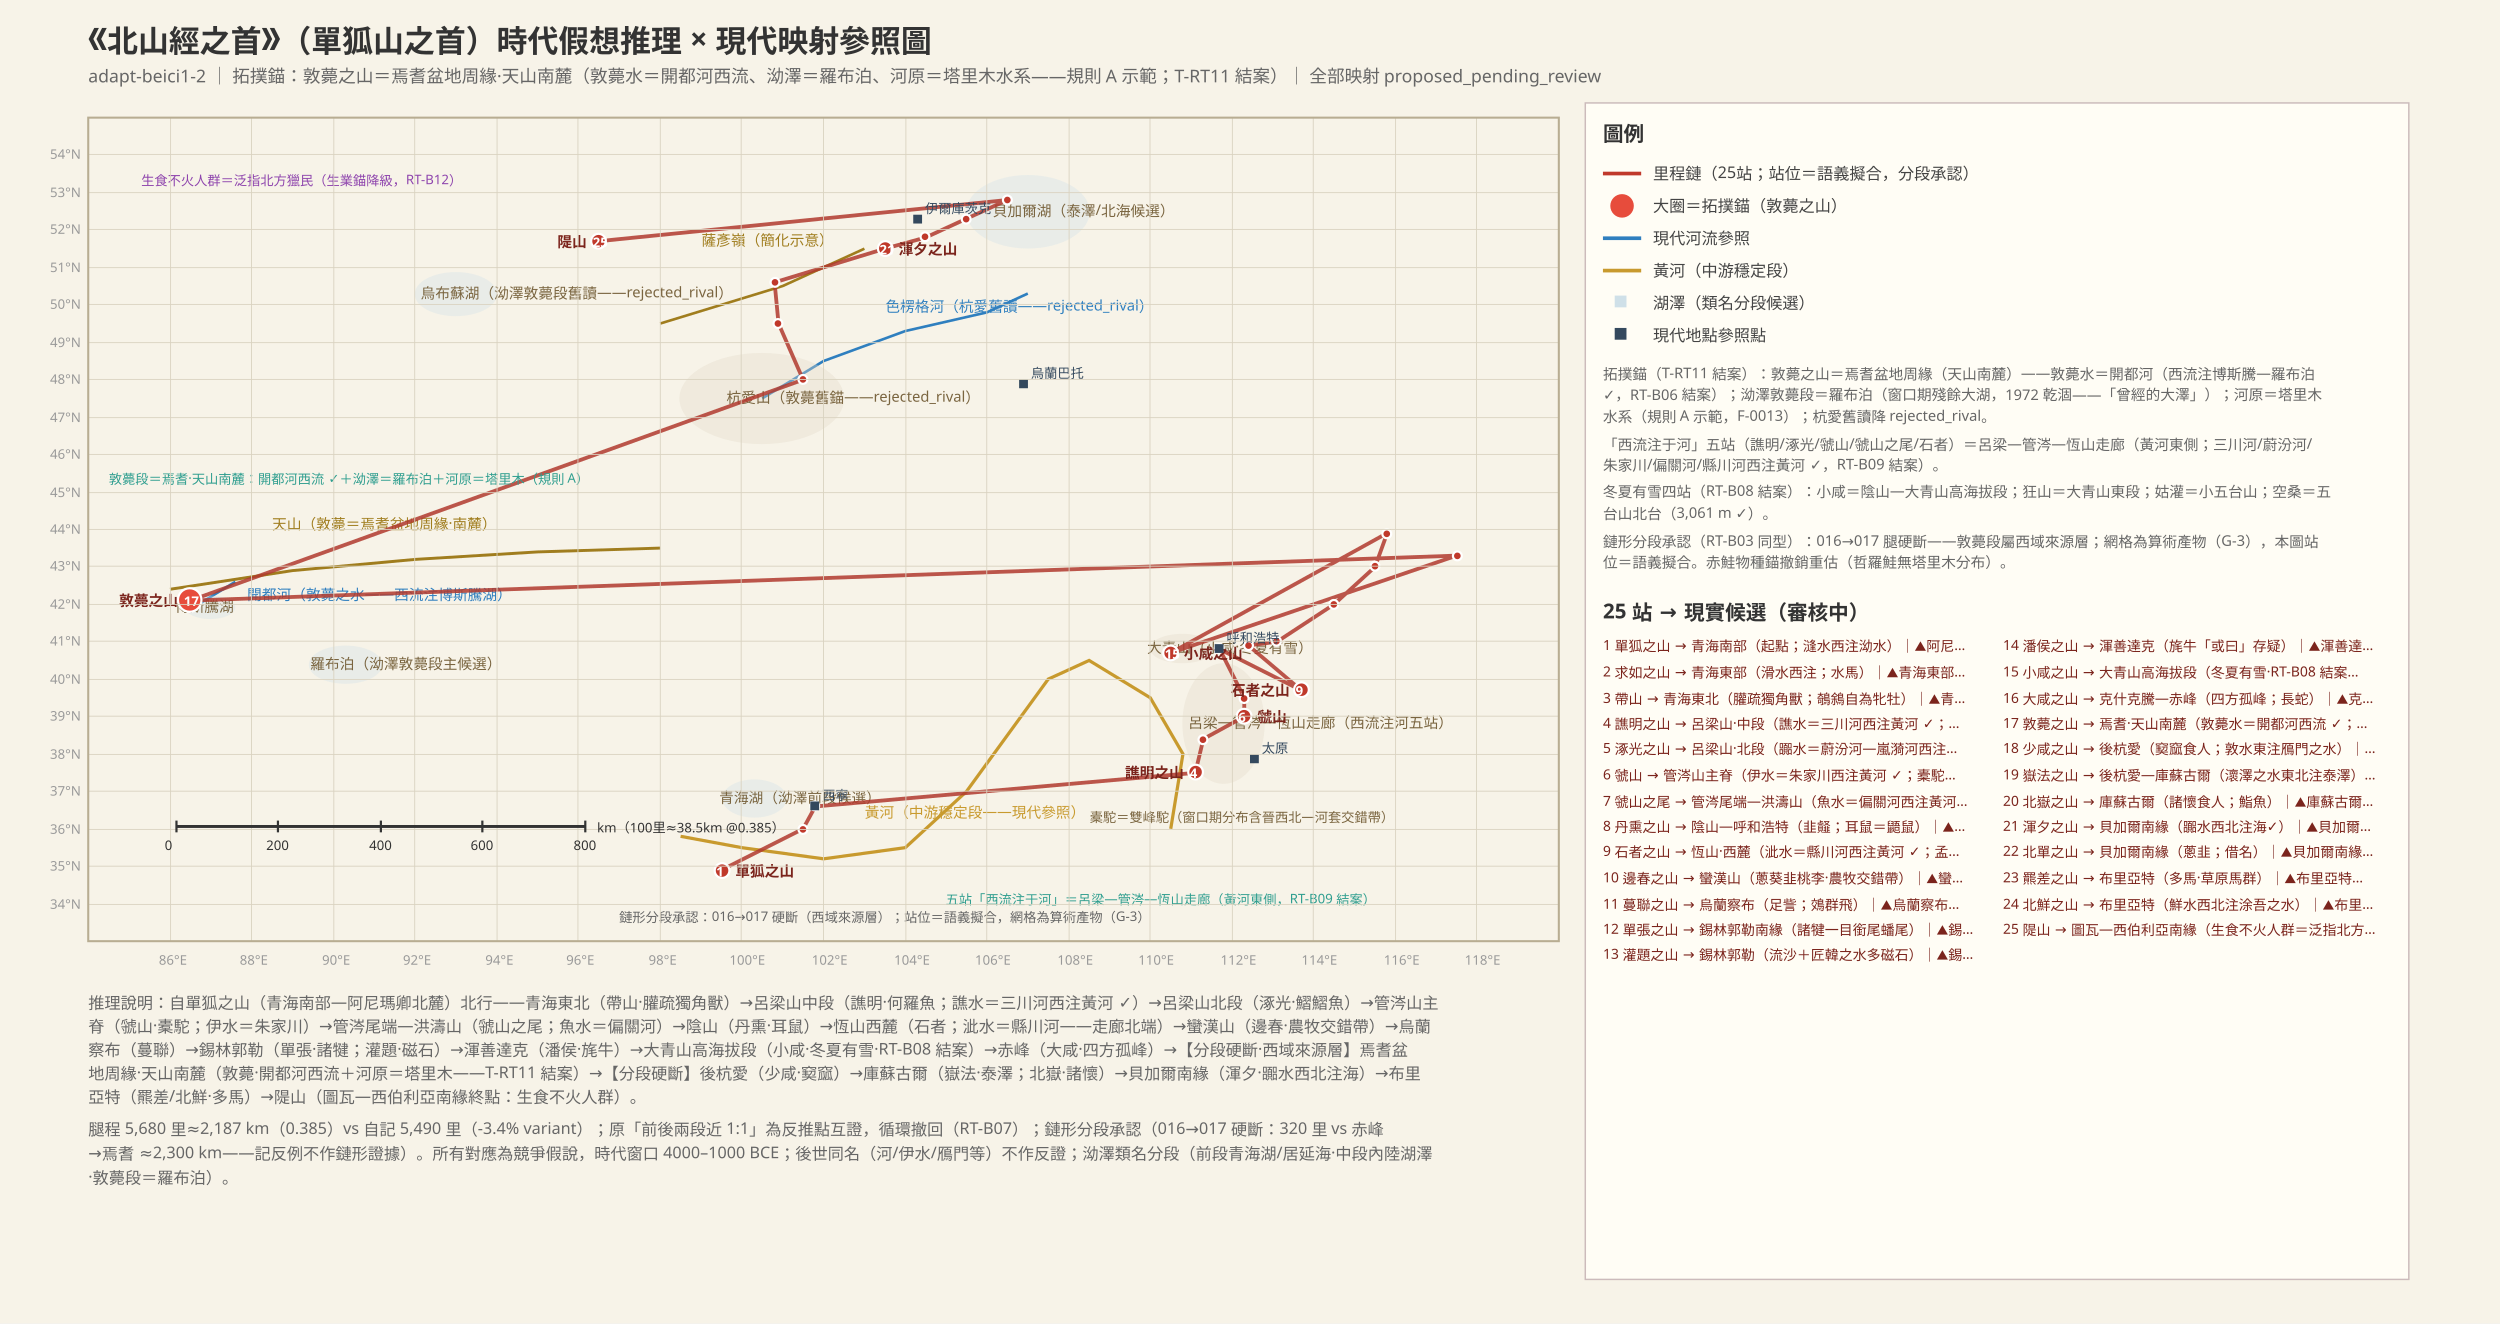
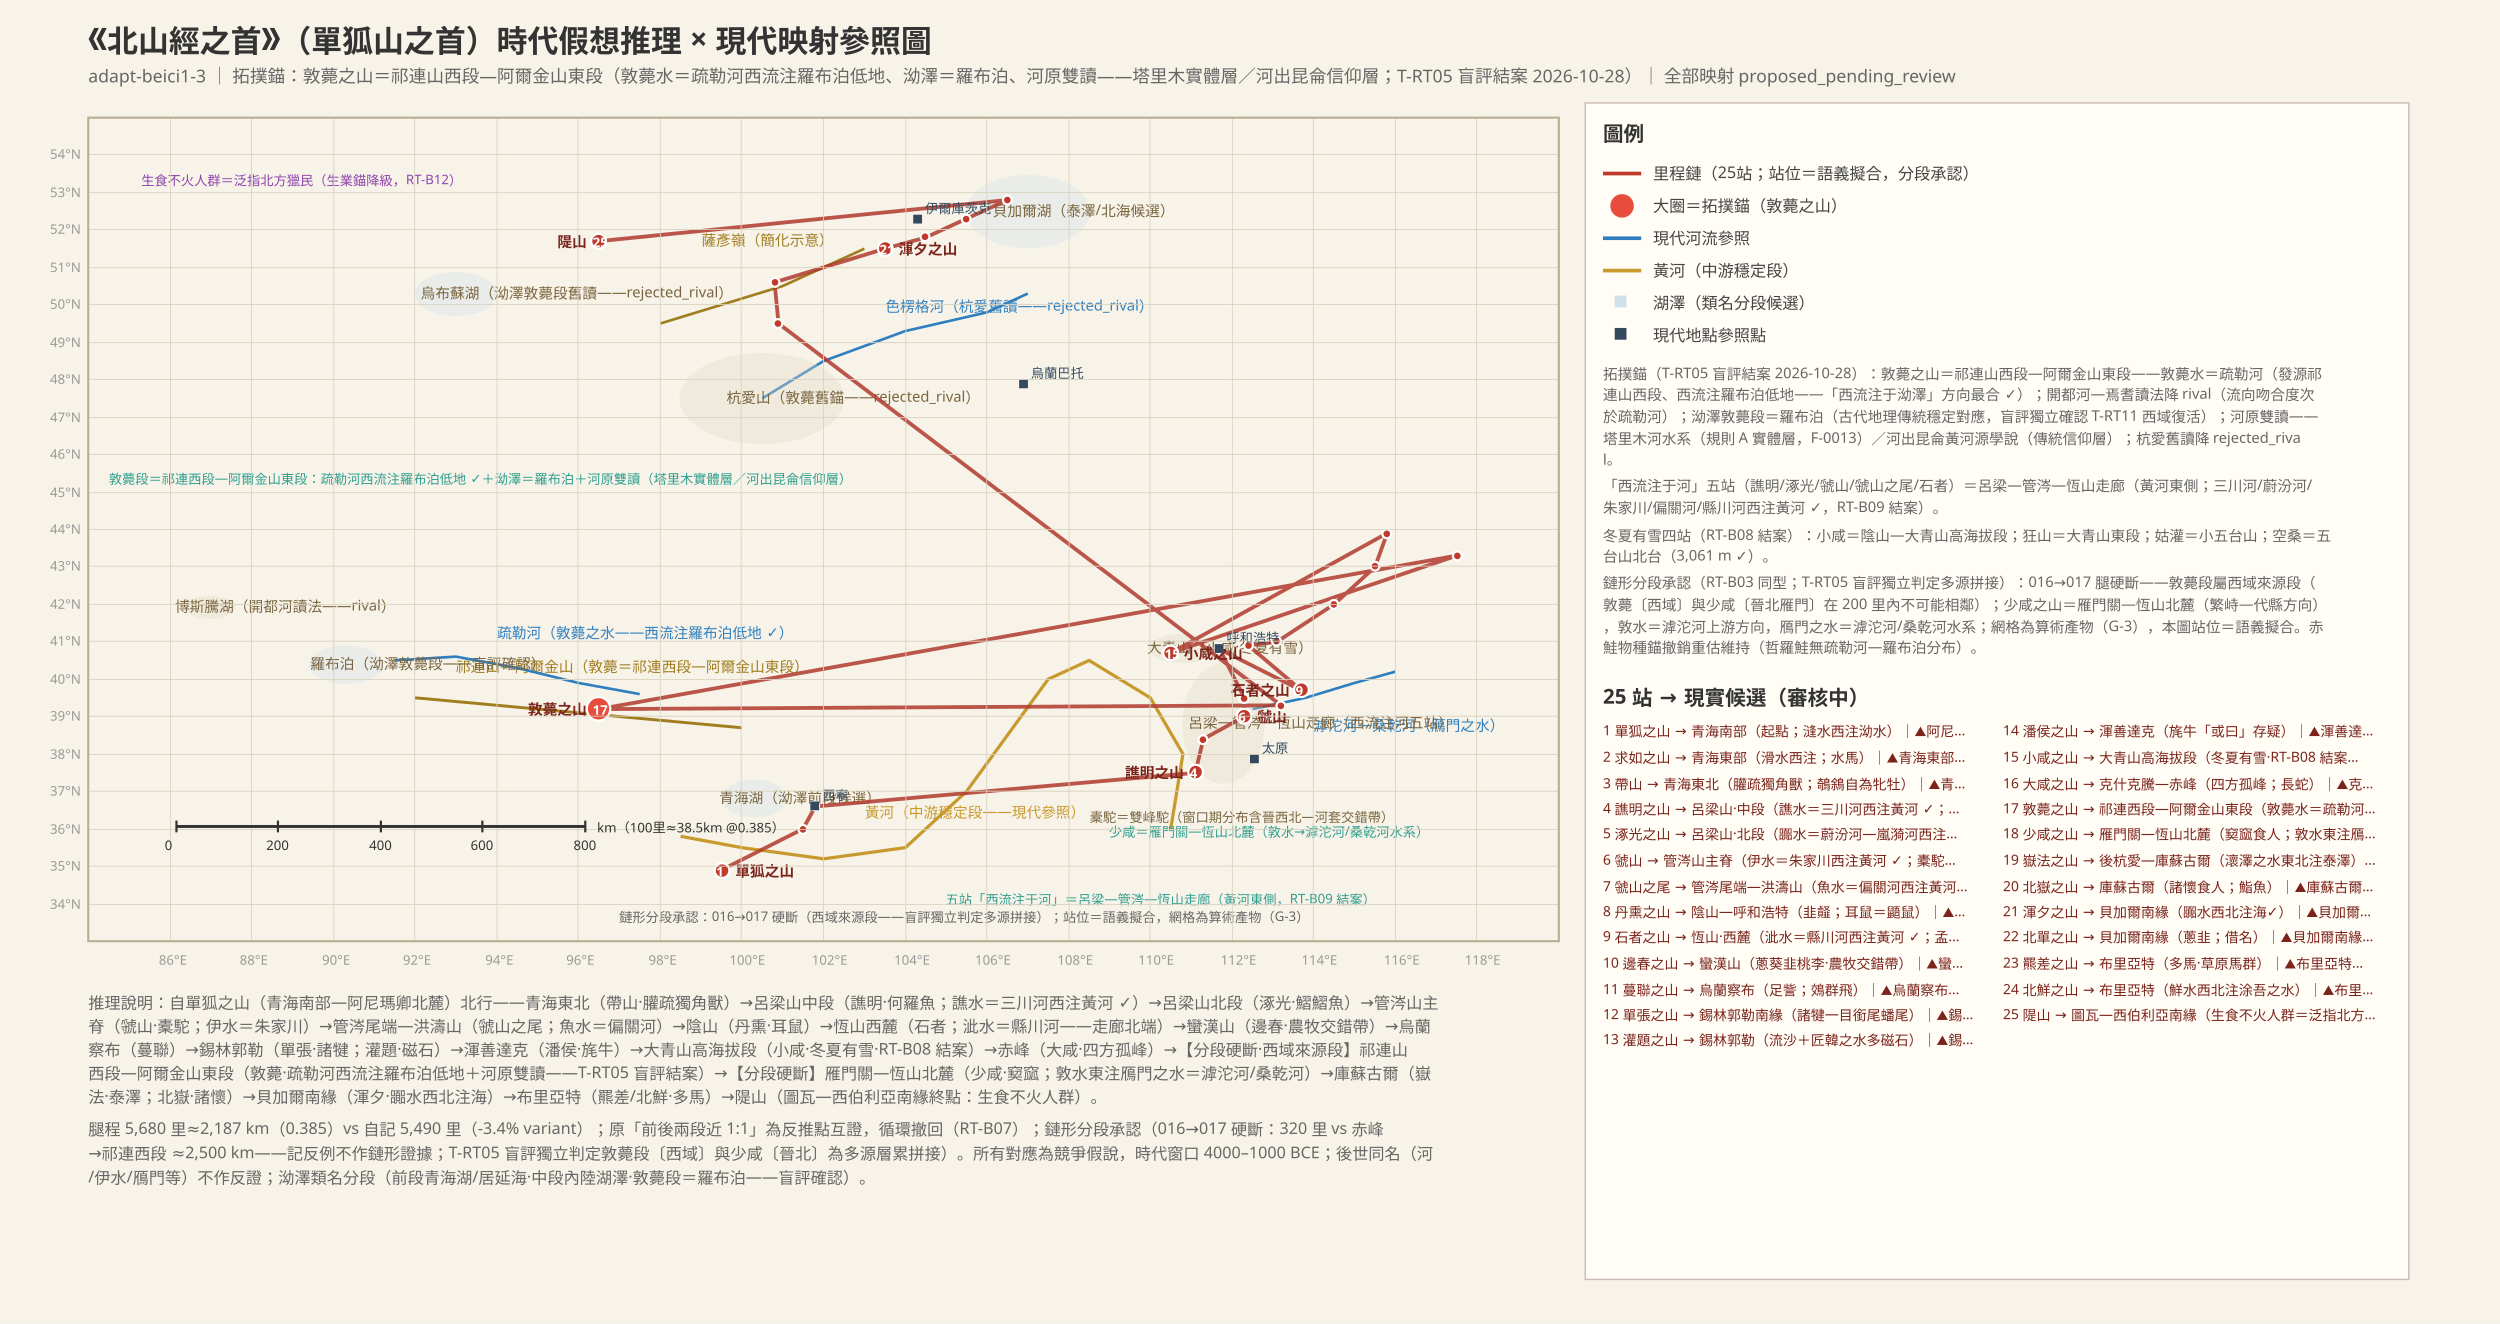
<svg xmlns="http://www.w3.org/2000/svg" width="1700" height="900" font-family="PingFang SC, Hiragino Sans GB, Microsoft YaHei, sans-serif">
  <rect width="1700" height="900" fill="#f7f3e8" />
  <defs>
    <marker id="arr" markerWidth="8" markerHeight="8" refX="7" refY="3" orient="auto">
      <path d="M0,0 L7,3 L0,6 Z" fill="#555" />
    </marker>
    <pattern id="sand" width="8" height="8" patternUnits="userSpaceOnUse">
      <rect width="8" height="8" fill="#efe3c0" />
      <circle cx="2" cy="2" r="0.8" fill="#d6b96a" />
      <circle cx="6" cy="6" r="0.8" fill="#d6b96a" />
    </pattern>
    <clipPath id="mapclip">
      <rect x="60" y="80" width="1000" height="560" />
    </clipPath>
  </defs>
  <text x="60" y="34" font-size="21" font-weight="bold" fill="#333">《北山經之首》（單狐山之首）時代假想推理 × 現代映射參照圖</text>
-   <text x="60" y="56" font-size="12" fill="#666">adapt-beici1-2 ｜ 拓撲錨：敦薨之山＝焉耆盆地周緣·天山南麓（敦薨水＝開都河西流、泑澤＝羅布泊、河原＝塔里木水系——規則 A 示範；T-RT11 結案）｜ 全部映射 proposed_pending_review</text>
+   <text x="60" y="56" font-size="12" fill="#666">adapt-beici1-3 ｜ 拓撲錨：敦薨之山＝祁連山西段—阿爾金山東段（敦薨水＝疏勒河西流注羅布泊低地、泑澤＝羅布泊、河原雙讀——塔里木實體層／河出昆侖信仰層；T-RT05 盲評結案 2026-10-28）｜ 全部映射 proposed_pending_review</text>
  <g clip-path="url(#mapclip)">
    <polyline points="462.8,568.7 504.4,576.4 560.0,584.0 615.6,576.4 657.2,538.2 685.0,500.0 712.8,461.8 740.6,449.1 782.2,474.5 804.4,512.7 796.1,563.6" fill="none" stroke="#c89a2e" stroke-width="2.2" />
    <text x="588" y="556" font-size="10" fill="#c89a2e">黃河（中游穩定段——現代參照）</text>
    <polyline points="518.3,270.9 560.0,245.5 615.6,225.1 671.1,212.4 698.9,199.6" fill="none" stroke="#2f7fbf" stroke-width="1.8" />
    <text x="602" y="212" font-size="10" fill="#2f7fbf">色楞格河（杭愛舊讀——rejected_rival）</text>
-     <polyline points="115.6,400.7 198.9,388.0 282.2,380.4 365.6,375.3 448.9,372.7" fill="none" stroke="#a07d1e" stroke-width="2" />
-     <text x="185" y="360" font-size="10" fill="#a07d1e">天山（敦薨＝焉耆盆地周緣·南麓）</text>
-     <polyline points="160.0,395.6 143.3,405.8 135.0,410.9" fill="none" stroke="#2f7fbf" stroke-width="1.8" />
-     <text x="168" y="408" font-size="10" fill="#2f7fbf">開都河（敦薨之水——西流注博斯騰湖）</text>
+     <polyline points="282.2,474.5 337.8,479.6 393.3,484.7 448.9,489.8 504.4,494.9" fill="none" stroke="#a07d1e" stroke-width="2" />
+     <text x="310" y="457" font-size="10" fill="#a07d1e">祁連山—阿爾金山（敦薨＝祁連西段—阿爾金山東段）</text>
+     <polyline points="435.0,472.0 393.3,464.4 351.7,454.2 310.0,446.5 268.3,449.1" fill="none" stroke="#2f7fbf" stroke-width="1.8" />
+     <text x="338" y="434" font-size="10" fill="#2f7fbf">疏勒河（敦薨之水——西流注羅布泊低地 ✓）</text>
+     <polyline points="851.7,482.2 887.8,474.5 921.1,464.4 948.9,456.7" fill="none" stroke="#2f7fbf" stroke-width="1.8" />
+     <text x="893" y="497" font-size="10" fill="#2f7fbf">滹沱河—桑乾河（鴈門之水）</text>
    <polyline points="448.9,220.0 532.2,194.5 587.8,169.1" fill="none" stroke="#a07d1e" stroke-width="1.8" />
    <text x="477" y="167" font-size="10" fill="#a07d1e">薩彥嶺（簡化示意）</text>
    <ellipse cx="513" cy="543" rx="22" ry="13" fill="#cfe0e8" opacity="0.35" />
    <text x="489" y="546" font-size="10" fill="#7a6540">青海湖（泑澤前段候選）</text>
    <ellipse cx="518" cy="271" rx="56" ry="31" fill="#e2d9c8" opacity="0.35" />
    <text x="494" y="274" font-size="10" fill="#7a6540">杭愛山（敦薨舊錨——rejected_rival）</text>
    <ellipse cx="699" cy="144" rx="42" ry="25" fill="#cfe0e8" opacity="0.35" />
    <text x="675" y="147" font-size="10" fill="#7a6540">貝加爾湖（泰澤/北海候選）</text>
    <ellipse cx="310" cy="200" rx="28" ry="15" fill="#cfe0e8" opacity="0.35" />
    <text x="286" y="203" font-size="10" fill="#7a6540">烏布蘇湖（泑澤敦薨段舊讀——rejected_rival）</text>
-     <ellipse cx="143" cy="413" rx="17" ry="8" fill="#cfe0e8" opacity="0.35" />
-     <text x="119" y="416" font-size="10" fill="#7a6540">博斯騰湖</text>
+     <ellipse cx="143" cy="413" rx="17" ry="8" fill="#e2d9c8" opacity="0.35" />
+     <text x="119" y="416" font-size="10" fill="#7a6540">博斯騰湖（開都河讀法——rival）</text>
    <ellipse cx="235" cy="452" rx="25" ry="13" fill="#cfe0e8" opacity="0.35" />
-     <text x="211" y="455" font-size="10" fill="#7a6540">羅布泊（泑澤敦薨段主候選）</text>
+     <text x="211" y="455" font-size="10" fill="#7a6540">羅布泊（泑澤敦薨段——盲評確認）</text>
    <ellipse cx="832" cy="492" rx="28" ry="41" fill="#e2d9c8" opacity="0.35" />
    <text x="808" y="495" font-size="10" fill="#7a6540">呂梁—管涔—恆山走廊（西流注河五站）</text>
    <ellipse cx="804" cy="441" rx="22" ry="10" fill="#e2d9c8" opacity="0.35" />
    <text x="780" y="444" font-size="10" fill="#7a6540">大青山（小咸·冬夏有雪）</text>
-     <polyline points="490.6,591.6 546.1,563.6 554.4,548.4 812.8,525.5 818.3,502.5 846.1,487.3 846.1,474.5 829.4,441.5 885.0,469.5 848.9,438.9 868.3,436.4 907.2,410.9 935.0,385.5 943.3,362.5 796.1,444.0 990.6,377.8 129.4,408.4 546.1,258.2 529.4,220.0 526.7,192.0 601.7,169.1 629.4,161.5 657.2,148.7 685.0,136.0 407.2,164.0" fill="none" stroke="#b03a2e" stroke-width="2.6" opacity="0.85" />
+     <polyline points="490.6,591.6 546.1,563.6 554.4,548.4 812.8,525.5 818.3,502.5 846.1,487.3 846.1,474.5 829.4,441.5 885.0,469.5 848.9,438.9 868.3,436.4 907.2,410.9 935.0,385.5 943.3,362.5 796.1,444.0 990.6,377.8 407.2,482.2 871.1,479.6 529.4,220.0 526.7,192.0 601.7,169.1 629.4,161.5 657.2,148.7 685.0,136.0 407.2,164.0" fill="none" stroke="#b03a2e" stroke-width="2.6" opacity="0.85" />
    <circle cx="491" cy="592" r="5" fill="#c0392b" stroke="#fff" stroke-width="1.5" />
    <text x="487" y="596" font-size="9" fill="#fff" font-weight="bold">1</text>
    <text x="500" y="596" font-size="10" fill="#7b241c" font-weight="bold">單狐之山</text>
    <circle cx="546" cy="564" r="3" fill="#c0392b" stroke="#fff" stroke-width="1.5" />
    <circle cx="554" cy="548" r="3" fill="#c0392b" stroke="#fff" stroke-width="1.5" />
    <circle cx="813" cy="525" r="5" fill="#c0392b" stroke="#fff" stroke-width="1.5" />
    <text x="809" y="529" font-size="9" fill="#fff" font-weight="bold">4</text>
    <text x="765" y="529" font-size="10" fill="#7b241c" font-weight="bold">譙明之山</text>
    <circle cx="818" cy="503" r="3" fill="#c0392b" stroke="#fff" stroke-width="1.5" />
    <circle cx="846" cy="487" r="5" fill="#c0392b" stroke="#fff" stroke-width="1.5" />
    <text x="842" y="491" font-size="9" fill="#fff" font-weight="bold">6</text>
    <text x="855" y="491" font-size="10" fill="#7b241c" font-weight="bold">虢山</text>
    <circle cx="846" cy="475" r="3" fill="#c0392b" stroke="#fff" stroke-width="1.5" />
    <circle cx="829" cy="441" r="3" fill="#c0392b" stroke="#fff" stroke-width="1.5" />
    <circle cx="885" cy="469" r="5" fill="#c0392b" stroke="#fff" stroke-width="1.5" />
    <text x="881" y="473" font-size="9" fill="#fff" font-weight="bold">9</text>
    <text x="837" y="473" font-size="10" fill="#7b241c" font-weight="bold">石者之山</text>
    <circle cx="849" cy="439" r="3" fill="#c0392b" stroke="#fff" stroke-width="1.5" />
    <circle cx="868" cy="436" r="3" fill="#c0392b" stroke="#fff" stroke-width="1.5" />
    <circle cx="907" cy="411" r="3" fill="#c0392b" stroke="#fff" stroke-width="1.5" />
    <circle cx="935" cy="385" r="3" fill="#c0392b" stroke="#fff" stroke-width="1.5" />
    <circle cx="943" cy="363" r="3" fill="#c0392b" stroke="#fff" stroke-width="1.5" />
    <circle cx="796" cy="444" r="5" fill="#c0392b" stroke="#fff" stroke-width="1.5" />
    <text x="792" y="448" font-size="9" fill="#fff" font-weight="bold">15</text>
    <text x="805" y="448" font-size="10" fill="#7b241c" font-weight="bold">小咸之山</text>
    <circle cx="991" cy="378" r="3" fill="#c0392b" stroke="#fff" stroke-width="1.5" />
-     <circle cx="129" cy="408" r="8" fill="#e74c3c" stroke="#fff" stroke-width="1.5" />
-     <text x="125" y="412" font-size="9" fill="#fff" font-weight="bold">17</text>
-     <text x="81" y="412" font-size="10" fill="#7b241c" font-weight="bold">敦薨之山</text>
-     <circle cx="546" cy="258" r="3" fill="#c0392b" stroke="#fff" stroke-width="1.5" />
+     <circle cx="407" cy="482" r="8" fill="#e74c3c" stroke="#fff" stroke-width="1.5" />
+     <text x="403" y="486" font-size="9" fill="#fff" font-weight="bold">17</text>
+     <text x="359" y="486" font-size="10" fill="#7b241c" font-weight="bold">敦薨之山</text>
+     <circle cx="871" cy="480" r="3" fill="#c0392b" stroke="#fff" stroke-width="1.5" />
    <circle cx="529" cy="220" r="3" fill="#c0392b" stroke="#fff" stroke-width="1.5" />
    <circle cx="527" cy="192" r="3" fill="#c0392b" stroke="#fff" stroke-width="1.5" />
    <circle cx="602" cy="169" r="5" fill="#c0392b" stroke="#fff" stroke-width="1.5" />
    <text x="598" y="173" font-size="9" fill="#fff" font-weight="bold">21</text>
    <text x="611" y="173" font-size="10" fill="#7b241c" font-weight="bold">渾夕之山</text>
    <circle cx="629" cy="161" r="3" fill="#c0392b" stroke="#fff" stroke-width="1.5" />
    <circle cx="657" cy="149" r="3" fill="#c0392b" stroke="#fff" stroke-width="1.5" />
    <circle cx="685" cy="136" r="3" fill="#c0392b" stroke="#fff" stroke-width="1.5" />
    <circle cx="407" cy="164" r="5" fill="#c0392b" stroke="#fff" stroke-width="1.5" />
    <text x="403" y="168" font-size="9" fill="#fff" font-weight="bold">25</text>
    <text x="379" y="168" font-size="10" fill="#7b241c" font-weight="bold">隄山</text>
    <text x="96" y="126" font-size="9" fill="#8e44ad">生食不火人群＝泛指北方獵民（生業錨降級，RT-B12）</text>
    <text x="741" y="559" font-size="9" fill="#7a6540">橐駝＝雙峰駝（窗口期分布含晉西北—河套交錯帶）</text>
-     <text x="74" y="329" font-size="9" fill="#2f9e8f">敦薨段＝焉耆·天山南麓：開都河西流 ✓＋泑澤＝羅布泊＋河原＝塔里木（規則 A）</text>
+     <text x="74" y="329" font-size="9" fill="#2f9e8f">敦薨段＝祁連西段—阿爾金山東段：疏勒河西流注羅布泊低地 ✓＋泑澤＝羅布泊＋河原雙讀（塔里木實體層／河出昆侖信仰層）</text>
+     <text x="754" y="569" font-size="9" fill="#2f9e8f">少咸＝雁門關—恆山北麓（敦水→滹沱河/桑乾河水系）</text>
    <text x="643" y="615" font-size="9" fill="#2f9e8f">五站「西流注于河」＝呂梁—管涔—恆山走廊（黃河東側，RT-B09 結案）</text>
-     <text x="421" y="627" font-size="9" fill="#666">鏈形分段承認：016→017 硬斷（西域來源層）；站位＝語義擬合，網格為算術產物（G-3）</text>
+     <text x="421" y="627" font-size="9" fill="#666">鏈形分段承認：016→017 硬斷（西域來源段——盲評獨立判定多源拼接）；站位＝語義擬合，網格為算術產物（G-3）</text>
    <rect x="551" y="545" width="6" height="6" fill="#34495e" />
    <text x="559" y="544" font-size="9" fill="#34495e">西寧</text>
    <rect x="850" y="513" width="6" height="6" fill="#34495e" />
    <text x="858" y="512" font-size="9" fill="#34495e">太原</text>
    <rect x="826" y="438" width="6" height="6" fill="#34495e" />
    <text x="834" y="437" font-size="9" fill="#34495e">呼和浩特</text>
    <rect x="693" y="258" width="6" height="6" fill="#34495e" />
    <text x="701" y="257" font-size="9" fill="#34495e">烏蘭巴托</text>
    <rect x="621" y="146" width="6" height="6" fill="#34495e" />
    <text x="629" y="145" font-size="9" fill="#34495e">伊爾庫茨克</text>
  </g>
  <line x1="116" y1="640" x2="116" y2="80" stroke="#d9d2c0" stroke-width="0.6" />
  <text x="108" y="656" font-size="9" fill="#999">86°E</text>
  <line x1="171" y1="640" x2="171" y2="80" stroke="#d9d2c0" stroke-width="0.6" />
  <text x="163" y="656" font-size="9" fill="#999">88°E</text>
  <line x1="227" y1="640" x2="227" y2="80" stroke="#d9d2c0" stroke-width="0.6" />
  <text x="219" y="656" font-size="9" fill="#999">90°E</text>
  <line x1="282" y1="640" x2="282" y2="80" stroke="#d9d2c0" stroke-width="0.6" />
  <text x="274" y="656" font-size="9" fill="#999">92°E</text>
  <line x1="338" y1="640" x2="338" y2="80" stroke="#d9d2c0" stroke-width="0.6" />
  <text x="330" y="656" font-size="9" fill="#999">94°E</text>
  <line x1="393" y1="640" x2="393" y2="80" stroke="#d9d2c0" stroke-width="0.6" />
  <text x="385" y="656" font-size="9" fill="#999">96°E</text>
  <line x1="449" y1="640" x2="449" y2="80" stroke="#d9d2c0" stroke-width="0.6" />
  <text x="441" y="656" font-size="9" fill="#999">98°E</text>
  <line x1="504" y1="640" x2="504" y2="80" stroke="#d9d2c0" stroke-width="0.6" />
  <text x="496" y="656" font-size="9" fill="#999">100°E</text>
  <line x1="560" y1="640" x2="560" y2="80" stroke="#d9d2c0" stroke-width="0.6" />
  <text x="552" y="656" font-size="9" fill="#999">102°E</text>
  <line x1="616" y1="640" x2="616" y2="80" stroke="#d9d2c0" stroke-width="0.6" />
  <text x="608" y="656" font-size="9" fill="#999">104°E</text>
  <line x1="671" y1="640" x2="671" y2="80" stroke="#d9d2c0" stroke-width="0.6" />
  <text x="663" y="656" font-size="9" fill="#999">106°E</text>
  <line x1="727" y1="640" x2="727" y2="80" stroke="#d9d2c0" stroke-width="0.6" />
  <text x="719" y="656" font-size="9" fill="#999">108°E</text>
  <line x1="782" y1="640" x2="782" y2="80" stroke="#d9d2c0" stroke-width="0.6" />
  <text x="774" y="656" font-size="9" fill="#999">110°E</text>
  <line x1="838" y1="640" x2="838" y2="80" stroke="#d9d2c0" stroke-width="0.6" />
  <text x="830" y="656" font-size="9" fill="#999">112°E</text>
  <line x1="893" y1="640" x2="893" y2="80" stroke="#d9d2c0" stroke-width="0.6" />
  <text x="885" y="656" font-size="9" fill="#999">114°E</text>
  <line x1="949" y1="640" x2="949" y2="80" stroke="#d9d2c0" stroke-width="0.6" />
  <text x="941" y="656" font-size="9" fill="#999">116°E</text>
  <line x1="1004" y1="640" x2="1004" y2="80" stroke="#d9d2c0" stroke-width="0.6" />
  <text x="996" y="656" font-size="9" fill="#999">118°E</text>
  <line x1="60" y1="615" x2="1060" y2="615" stroke="#d9d2c0" stroke-width="0.6" />
  <text x="34" y="618" font-size="9" fill="#999">34°N</text>
  <line x1="60" y1="589" x2="1060" y2="589" stroke="#d9d2c0" stroke-width="0.6" />
  <text x="34" y="592" font-size="9" fill="#999">35°N</text>
  <line x1="60" y1="564" x2="1060" y2="564" stroke="#d9d2c0" stroke-width="0.6" />
  <text x="34" y="567" font-size="9" fill="#999">36°N</text>
  <line x1="60" y1="538" x2="1060" y2="538" stroke="#d9d2c0" stroke-width="0.6" />
  <text x="34" y="541" font-size="9" fill="#999">37°N</text>
  <line x1="60" y1="513" x2="1060" y2="513" stroke="#d9d2c0" stroke-width="0.6" />
  <text x="34" y="516" font-size="9" fill="#999">38°N</text>
  <line x1="60" y1="487" x2="1060" y2="487" stroke="#d9d2c0" stroke-width="0.6" />
  <text x="34" y="490" font-size="9" fill="#999">39°N</text>
  <line x1="60" y1="462" x2="1060" y2="462" stroke="#d9d2c0" stroke-width="0.6" />
  <text x="34" y="465" font-size="9" fill="#999">40°N</text>
  <line x1="60" y1="436" x2="1060" y2="436" stroke="#d9d2c0" stroke-width="0.6" />
  <text x="34" y="439" font-size="9" fill="#999">41°N</text>
  <line x1="60" y1="411" x2="1060" y2="411" stroke="#d9d2c0" stroke-width="0.6" />
  <text x="34" y="414" font-size="9" fill="#999">42°N</text>
  <line x1="60" y1="385" x2="1060" y2="385" stroke="#d9d2c0" stroke-width="0.6" />
  <text x="34" y="388" font-size="9" fill="#999">43°N</text>
  <line x1="60" y1="360" x2="1060" y2="360" stroke="#d9d2c0" stroke-width="0.6" />
  <text x="34" y="363" font-size="9" fill="#999">44°N</text>
  <line x1="60" y1="335" x2="1060" y2="335" stroke="#d9d2c0" stroke-width="0.6" />
  <text x="34" y="338" font-size="9" fill="#999">45°N</text>
  <line x1="60" y1="309" x2="1060" y2="309" stroke="#d9d2c0" stroke-width="0.6" />
  <text x="34" y="312" font-size="9" fill="#999">46°N</text>
  <line x1="60" y1="284" x2="1060" y2="284" stroke="#d9d2c0" stroke-width="0.6" />
  <text x="34" y="287" font-size="9" fill="#999">47°N</text>
  <line x1="60" y1="258" x2="1060" y2="258" stroke="#d9d2c0" stroke-width="0.6" />
  <text x="34" y="261" font-size="9" fill="#999">48°N</text>
  <line x1="60" y1="233" x2="1060" y2="233" stroke="#d9d2c0" stroke-width="0.6" />
  <text x="34" y="236" font-size="9" fill="#999">49°N</text>
  <line x1="60" y1="207" x2="1060" y2="207" stroke="#d9d2c0" stroke-width="0.6" />
  <text x="34" y="210" font-size="9" fill="#999">50°N</text>
  <line x1="60" y1="182" x2="1060" y2="182" stroke="#d9d2c0" stroke-width="0.6" />
  <text x="34" y="185" font-size="9" fill="#999">51°N</text>
  <line x1="60" y1="156" x2="1060" y2="156" stroke="#d9d2c0" stroke-width="0.6" />
  <text x="34" y="159" font-size="9" fill="#999">52°N</text>
  <line x1="60" y1="131" x2="1060" y2="131" stroke="#d9d2c0" stroke-width="0.6" />
  <text x="34" y="134" font-size="9" fill="#999">53°N</text>
  <line x1="60" y1="105" x2="1060" y2="105" stroke="#d9d2c0" stroke-width="0.6" />
  <text x="34" y="108" font-size="9" fill="#999">54°N</text>
  <rect x="60" y="80" width="1000" height="560" fill="none" stroke="#b8ad92" stroke-width="1.4" />
  <line x1="120" y1="562" x2="398" y2="562" stroke="#333" stroke-width="2" />
  <line x1="120" y1="558" x2="120" y2="566" stroke="#333" stroke-width="1.5" />
  <text x="112" y="578" font-size="9" fill="#333">0</text>
  <line x1="189" y1="558" x2="189" y2="566" stroke="#333" stroke-width="1.5" />
  <text x="181" y="578" font-size="9" fill="#333">200</text>
  <line x1="259" y1="558" x2="259" y2="566" stroke="#333" stroke-width="1.5" />
  <text x="251" y="578" font-size="9" fill="#333">400</text>
  <line x1="328" y1="558" x2="328" y2="566" stroke="#333" stroke-width="1.5" />
  <text x="320" y="578" font-size="9" fill="#333">600</text>
  <line x1="398" y1="558" x2="398" y2="566" stroke="#333" stroke-width="1.5" />
  <text x="390" y="578" font-size="9" fill="#333">800</text>
  <text x="406" y="566" font-size="9" fill="#333">km（100里≈38.5km @0.385）</text>
  <rect x="1078" y="70" width="560" height="800" fill="#fffdf5" stroke="#cbb" />
  <text x="1090" y="96" font-size="14" font-weight="bold" fill="#333">圖例</text>
  <line x1="1090" y1="118" x2="1116" y2="118" stroke="#c0392b" stroke-width="2.5" />
  <text x="1124" y="122" font-size="11" fill="#444">里程鏈（25站；站位＝語義擬合，分段承認）</text>
  <circle cx="1103" cy="140" r="8" fill="#e74c3c" />
  <text x="1124" y="144" font-size="11" fill="#444">大圈＝拓撲錨（敦薨之山）</text>
  <line x1="1090" y1="162" x2="1116" y2="162" stroke="#2f7fbf" stroke-width="2.5" />
  <text x="1124" y="166" font-size="11" fill="#444">現代河流參照</text>
  <line x1="1090" y1="184" x2="1116" y2="184" stroke="#c89a2e" stroke-width="2.5" />
  <text x="1124" y="188" font-size="11" fill="#444">黃河（中游穩定段）</text>
  <rect x="1098" y="201" width="8" height="8" fill="#cfe0e8" />
  <text x="1124" y="210" font-size="11" fill="#444">湖澤（類名分段候選）</text>
  <rect x="1098" y="223" width="8" height="8" fill="#34495e" />
  <text x="1124" y="232" font-size="11" fill="#444">現代地點參照點</text>
-   <text x="1090" y="258" font-size="10" fill="#666">拓撲錨（T-RT11 結案）：敦薨之山＝焉耆盆地周緣（天山南麓）——敦薨水＝開都河（西流注博斯騰—羅布泊 </text>
-   <text x="1090" y="272" font-size="10" fill="#666">✓，RT-B06 結案）；泑澤敦薨段＝羅布泊（窗口期殘餘大湖，1972 乾涸——「曾經的大澤」）；河原＝塔里木</text>
-   <text x="1090" y="287" font-size="10" fill="#666">水系（規則 A 示範，F-0013）；杭愛舊讀降 rejected_rival。</text>
-   <text x="1090" y="306" font-size="10" fill="#666">「西流注于河」五站（譙明/涿光/虢山/虢山之尾/石者）＝呂梁—管涔—恆山走廊（黃河東側；三川河/蔚汾河/</text>
-   <text x="1090" y="320" font-size="10" fill="#666">朱家川/偏關河/縣川河西注黃河 ✓，RT-B09 結案）。</text>
-   <text x="1090" y="338" font-size="10" fill="#666">冬夏有雪四站（RT-B08 結案）：小咸＝陰山—大青山高海拔段；狂山＝大青山東段；姑灌＝小五台山；空桑＝五</text>
-   <text x="1090" y="353" font-size="10" fill="#666">台山北台（3,061 m ✓）。</text>
-   <text x="1090" y="372" font-size="10" fill="#666">鏈形分段承認（RT-B03 同型）：016→017 腿硬斷——敦薨段屬西域來源層；網格為算術產物（G-3），本圖站</text>
-   <text x="1090" y="386" font-size="10" fill="#666">位＝語義擬合。赤鮭物種錨撤銷重估（哲羅鮭無塔里木分布）。</text>
-   <text x="1090" y="420.5" font-size="14" font-weight="bold" fill="#333">25 站 → 現實候選（審核中）</text>
-   <text x="1090" y="442" font-size="9.5" fill="#7b241c"> 1 單狐之山 → 青海南部（起點；漨水西注泑水）｜⛰阿尼…</text>
-   <text x="1090" y="460" font-size="9.5" fill="#7b241c"> 2 求如之山 → 青海東部（滑水西注；水馬）｜⛰青海東部…</text>
-   <text x="1090" y="478" font-size="9.5" fill="#7b241c"> 3 帶山 → 青海東北（䑏疏獨角獸；鵸䳜自為牝牡）｜⛰青…</text>
-   <text x="1090" y="495" font-size="9.5" fill="#7b241c"> 4 譙明之山 → 呂梁山·中段（譙水＝三川河西注黃河 ✓；…</text>
-   <text x="1090" y="512" font-size="9.5" fill="#7b241c"> 5 涿光之山 → 呂梁山·北段（嚻水＝蔚汾河—嵐漪河西注…</text>
-   <text x="1090" y="530" font-size="9.5" fill="#7b241c"> 6 虢山 → 管涔山主脊（伊水＝朱家川西注黃河 ✓；橐駝…</text>
-   <text x="1090" y="548" font-size="9.5" fill="#7b241c"> 7 虢山之尾 → 管涔尾端—洪濤山（魚水＝偏關河西注黃河…</text>
-   <text x="1090" y="565" font-size="9.5" fill="#7b241c"> 8 丹熏之山 → 陰山—呼和浩特（韭䪥；耳鼠＝鼯鼠）｜⛰…</text>
-   <text x="1090" y="582" font-size="9.5" fill="#7b241c"> 9 石者之山 → 恆山·西麓（泚水＝縣川河西注黃河 ✓；孟…</text>
-   <text x="1090" y="600" font-size="9.5" fill="#7b241c">10 邊春之山 → 蠻漢山（蔥葵韭桃李·農牧交錯帶）｜⛰蠻…</text>
-   <text x="1090" y="618" font-size="9.5" fill="#7b241c">11 蔓聯之山 → 烏蘭察布（足訾；鵁群飛）｜⛰烏蘭察布…</text>
-   <text x="1090" y="635" font-size="9.5" fill="#7b241c">12 單張之山 → 錫林郭勒南緣（諸犍一目銜尾蟠尾）｜⛰錫…</text>
-   <text x="1090" y="652" font-size="9.5" fill="#7b241c">13 灌題之山 → 錫林郭勒（流沙＋匠韓之水多磁石）｜⛰錫…</text>
-   <text x="1362" y="442" font-size="9.5" fill="#7b241c">14 潘侯之山 → 渾善達克（旄牛「或曰」存疑）｜⛰渾善達…</text>
-   <text x="1362" y="460" font-size="9.5" fill="#7b241c">15 小咸之山 → 大青山高海拔段（冬夏有雪·RT-B08 結案…</text>
-   <text x="1362" y="478" font-size="9.5" fill="#7b241c">16 大咸之山 → 克什克騰—赤峰（四方孤峰；長蛇）｜⛰克…</text>
-   <text x="1362" y="495" font-size="9.5" fill="#7b241c">17 敦薨之山 → 焉耆·天山南麓（敦薨水＝開都河西流 ✓；…</text>
-   <text x="1362" y="512" font-size="9.5" fill="#7b241c">18 少咸之山 → 後杭愛（窫窳食人；敦水東注鴈門之水）｜…</text>
-   <text x="1362" y="530" font-size="9.5" fill="#7b241c">19 嶽法之山 → 後杭愛—庫蘇古爾（瀤澤之水東北注泰澤）…</text>
-   <text x="1362" y="548" font-size="9.5" fill="#7b241c">20 北嶽之山 → 庫蘇古爾（諸懷食人；鮨魚）｜⛰庫蘇古爾…</text>
-   <text x="1362" y="565" font-size="9.5" fill="#7b241c">21 渾夕之山 → 貝加爾南緣（嚻水西北注海✓）｜⛰貝加爾…</text>
-   <text x="1362" y="582" font-size="9.5" fill="#7b241c">22 北單之山 → 貝加爾南緣（蔥韭；借名）｜⛰貝加爾南緣…</text>
-   <text x="1362" y="600" font-size="9.5" fill="#7b241c">23 羆差之山 → 布里亞特（多馬·草原馬群）｜⛰布里亞特…</text>
-   <text x="1362" y="618" font-size="9.5" fill="#7b241c">24 北鮮之山 → 布里亞特（鮮水西北注涂吾之水）｜⛰布里…</text>
-   <text x="1362" y="635" font-size="9.5" fill="#7b241c">25 隄山 → 圖瓦—西伯利亞南緣（生食不火人群＝泛指北方…</text>
+   <text x="1090" y="258" font-size="10" fill="#666">拓撲錨（T-RT05 盲評結案 2026-10-28）：敦薨之山＝祁連山西段—阿爾金山東段——敦薨水＝疏勒河（發源祁</text>
+   <text x="1090" y="272" font-size="10" fill="#666">連山西段、西流注羅布泊低地——「西流注于泑澤」方向最合 ✓）；開都河—焉耆讀法降 rival（流向吻合度次</text>
+   <text x="1090" y="287" font-size="10" fill="#666">於疏勒河）；泑澤敦薨段＝羅布泊（古代地理傳統穩定對應，盲評獨立確認 T-RT11 西域復活）；河原雙讀——</text>
+   <text x="1090" y="302" font-size="10" fill="#666">塔里木河水系（規則 A 實體層，F-0013）／河出昆侖黃河源學說（傳統信仰層）；杭愛舊讀降 rejected_riva</text>
+   <text x="1090" y="316" font-size="10" fill="#666">l。</text>
+   <text x="1090" y="334" font-size="10" fill="#666">「西流注于河」五站（譙明/涿光/虢山/虢山之尾/石者）＝呂梁—管涔—恆山走廊（黃河東側；三川河/蔚汾河/</text>
+   <text x="1090" y="349" font-size="10" fill="#666">朱家川/偏關河/縣川河西注黃河 ✓，RT-B09 結案）。</text>
+   <text x="1090" y="368" font-size="10" fill="#666">冬夏有雪四站（RT-B08 結案）：小咸＝陰山—大青山高海拔段；狂山＝大青山東段；姑灌＝小五台山；空桑＝五</text>
+   <text x="1090" y="382" font-size="10" fill="#666">台山北台（3,061 m ✓）。</text>
+   <text x="1090" y="400" font-size="10" fill="#666">鏈形分段承認（RT-B03 同型；T-RT05 盲評獨立判定多源拼接）：016→017 腿硬斷——敦薨段屬西域來源段（</text>
+   <text x="1090" y="415" font-size="10" fill="#666">敦薨〔西域〕與少咸〔晉北雁門〕在 200 里內不可能相鄰）；少咸之山＝雁門關—恆山北麓（繁峙—代縣方向）</text>
+   <text x="1090" y="430" font-size="10" fill="#666">，敦水＝滹沱河上游方向，鴈門之水＝滹沱河/桑乾河水系；網格為算術產物（G-3），本圖站位＝語義擬合。赤</text>
+   <text x="1090" y="444" font-size="10" fill="#666">鮭物種錨撤銷重估維持（哲羅鮭無疏勒河—羅布泊分布）。</text>
+   <text x="1090" y="478.5" font-size="14" font-weight="bold" fill="#333">25 站 → 現實候選（審核中）</text>
+   <text x="1090" y="500" font-size="9.5" fill="#7b241c"> 1 單狐之山 → 青海南部（起點；漨水西注泑水）｜⛰阿尼…</text>
+   <text x="1090" y="518" font-size="9.5" fill="#7b241c"> 2 求如之山 → 青海東部（滑水西注；水馬）｜⛰青海東部…</text>
+   <text x="1090" y="536" font-size="9.5" fill="#7b241c"> 3 帶山 → 青海東北（䑏疏獨角獸；鵸䳜自為牝牡）｜⛰青…</text>
+   <text x="1090" y="553" font-size="9.5" fill="#7b241c"> 4 譙明之山 → 呂梁山·中段（譙水＝三川河西注黃河 ✓；…</text>
+   <text x="1090" y="570" font-size="9.5" fill="#7b241c"> 5 涿光之山 → 呂梁山·北段（嚻水＝蔚汾河—嵐漪河西注…</text>
+   <text x="1090" y="588" font-size="9.5" fill="#7b241c"> 6 虢山 → 管涔山主脊（伊水＝朱家川西注黃河 ✓；橐駝…</text>
+   <text x="1090" y="606" font-size="9.5" fill="#7b241c"> 7 虢山之尾 → 管涔尾端—洪濤山（魚水＝偏關河西注黃河…</text>
+   <text x="1090" y="623" font-size="9.5" fill="#7b241c"> 8 丹熏之山 → 陰山—呼和浩特（韭䪥；耳鼠＝鼯鼠）｜⛰…</text>
+   <text x="1090" y="640" font-size="9.5" fill="#7b241c"> 9 石者之山 → 恆山·西麓（泚水＝縣川河西注黃河 ✓；孟…</text>
+   <text x="1090" y="658" font-size="9.5" fill="#7b241c">10 邊春之山 → 蠻漢山（蔥葵韭桃李·農牧交錯帶）｜⛰蠻…</text>
+   <text x="1090" y="676" font-size="9.5" fill="#7b241c">11 蔓聯之山 → 烏蘭察布（足訾；鵁群飛）｜⛰烏蘭察布…</text>
+   <text x="1090" y="693" font-size="9.5" fill="#7b241c">12 單張之山 → 錫林郭勒南緣（諸犍一目銜尾蟠尾）｜⛰錫…</text>
+   <text x="1090" y="710" font-size="9.5" fill="#7b241c">13 灌題之山 → 錫林郭勒（流沙＋匠韓之水多磁石）｜⛰錫…</text>
+   <text x="1362" y="500" font-size="9.5" fill="#7b241c">14 潘侯之山 → 渾善達克（旄牛「或曰」存疑）｜⛰渾善達…</text>
+   <text x="1362" y="518" font-size="9.5" fill="#7b241c">15 小咸之山 → 大青山高海拔段（冬夏有雪·RT-B08 結案…</text>
+   <text x="1362" y="536" font-size="9.5" fill="#7b241c">16 大咸之山 → 克什克騰—赤峰（四方孤峰；長蛇）｜⛰克…</text>
+   <text x="1362" y="553" font-size="9.5" fill="#7b241c">17 敦薨之山 → 祁連西段—阿爾金山東段（敦薨水＝疏勒河…</text>
+   <text x="1362" y="570" font-size="9.5" fill="#7b241c">18 少咸之山 → 雁門關—恆山北麓（窫窳食人；敦水東注鴈…</text>
+   <text x="1362" y="588" font-size="9.5" fill="#7b241c">19 嶽法之山 → 後杭愛—庫蘇古爾（瀤澤之水東北注泰澤）…</text>
+   <text x="1362" y="606" font-size="9.5" fill="#7b241c">20 北嶽之山 → 庫蘇古爾（諸懷食人；鮨魚）｜⛰庫蘇古爾…</text>
+   <text x="1362" y="623" font-size="9.5" fill="#7b241c">21 渾夕之山 → 貝加爾南緣（嚻水西北注海✓）｜⛰貝加爾…</text>
+   <text x="1362" y="640" font-size="9.5" fill="#7b241c">22 北單之山 → 貝加爾南緣（蔥韭；借名）｜⛰貝加爾南緣…</text>
+   <text x="1362" y="658" font-size="9.5" fill="#7b241c">23 羆差之山 → 布里亞特（多馬·草原馬群）｜⛰布里亞特…</text>
+   <text x="1362" y="676" font-size="9.5" fill="#7b241c">24 北鮮之山 → 布里亞特（鮮水西北注涂吾之水）｜⛰布里…</text>
+   <text x="1362" y="693" font-size="9.5" fill="#7b241c">25 隄山 → 圖瓦—西伯利亞南緣（生食不火人群＝泛指北方…</text>
  <text x="60" y="686" font-size="11" fill="#666">推理說明：自單狐之山（青海南部—阿尼瑪卿北麓）北行——青海東北（帶山·䑏疏獨角獸）→呂梁山中段（譙明·何羅魚；譙水＝三川河西注黃河 ✓）→呂梁山北段（涿光·鰼鰼魚）→管涔山主</text>
  <text x="60" y="702" font-size="11" fill="#666">脊（虢山·橐駝；伊水＝朱家川）→管涔尾端—洪濤山（虢山之尾；魚水＝偏關河）→陰山（丹熏·耳鼠）→恆山西麓（石者；泚水＝縣川河——走廊北端）→蠻漢山（邊春·農牧交錯帶）→烏蘭</text>
-   <text x="60" y="718" font-size="11" fill="#666">察布（蔓聯）→錫林郭勒（單張·諸犍；灌題·磁石）→渾善達克（潘侯·旄牛）→大青山高海拔段（小咸·冬夏有雪·RT-B08 結案）→赤峰（大咸·四方孤峰）→【分段硬斷·西域來源層】焉耆盆</text>
-   <text x="60" y="734" font-size="11" fill="#666">地周緣·天山南麓（敦薨·開都河西流＋河原＝塔里木——T-RT11 結案）→【分段硬斷】後杭愛（少咸·窫窳）→庫蘇古爾（嶽法·泰澤；北嶽·諸懷）→貝加爾南緣（渾夕·嚻水西北注海）→布里</text>
-   <text x="60" y="750" font-size="11" fill="#666">亞特（羆差/北鮮·多馬）→隄山（圖瓦—西伯利亞南緣終點：生食不火人群）。</text>
+   <text x="60" y="718" font-size="11" fill="#666">察布（蔓聯）→錫林郭勒（單張·諸犍；灌題·磁石）→渾善達克（潘侯·旄牛）→大青山高海拔段（小咸·冬夏有雪·RT-B08 結案）→赤峰（大咸·四方孤峰）→【分段硬斷·西域來源段】祁連山</text>
+   <text x="60" y="734" font-size="11" fill="#666">西段—阿爾金山東段（敦薨·疏勒河西流注羅布泊低地＋河原雙讀——T-RT05 盲評結案）→【分段硬斷】雁門關—恆山北麓（少咸·窫窳；敦水東注鴈門之水＝滹沱河/桑乾河）→庫蘇古爾（嶽</text>
+   <text x="60" y="750" font-size="11" fill="#666">法·泰澤；北嶽·諸懷）→貝加爾南緣（渾夕·嚻水西北注海）→布里亞特（羆差/北鮮·多馬）→隄山（圖瓦—西伯利亞南緣終點：生食不火人群）。</text>
  <text x="60" y="772" font-size="11" fill="#666">腿程 5,680 里≈2,187 km（0.385）vs 自記 5,490 里（-3.4% variant）；原「前後兩段近 1:1」為反推點互證，循環撤回（RT-B07）；鏈形分段承認（016→017 硬斷：320 里 vs 赤峰</text>
-   <text x="60" y="788" font-size="11" fill="#666">→焉耆 ≈2,300 km——記反例不作鏈形證據）。所有對應為競爭假說，時代窗口 4000–1000 BCE；後世同名（河/伊水/鴈門等）不作反證；泑澤類名分段（前段青海湖/居延海·中段內陸湖澤</text>
-   <text x="60" y="804" font-size="11" fill="#666">·敦薨段＝羅布泊）。</text>
+   <text x="60" y="788" font-size="11" fill="#666">→祁連西段 ≈2,500 km——記反例不作鏈形證據；T-RT05 盲評獨立判定敦薨段〔西域〕與少咸〔晉北〕為多源層累拼接）。所有對應為競爭假說，時代窗口 4000–1000 BCE；後世同名（河</text>
+   <text x="60" y="804" font-size="11" fill="#666">/伊水/鴈門等）不作反證；泑澤類名分段（前段青海湖/居延海·中段內陸湖澤·敦薨段＝羅布泊——盲評確認）。</text>
</svg>
